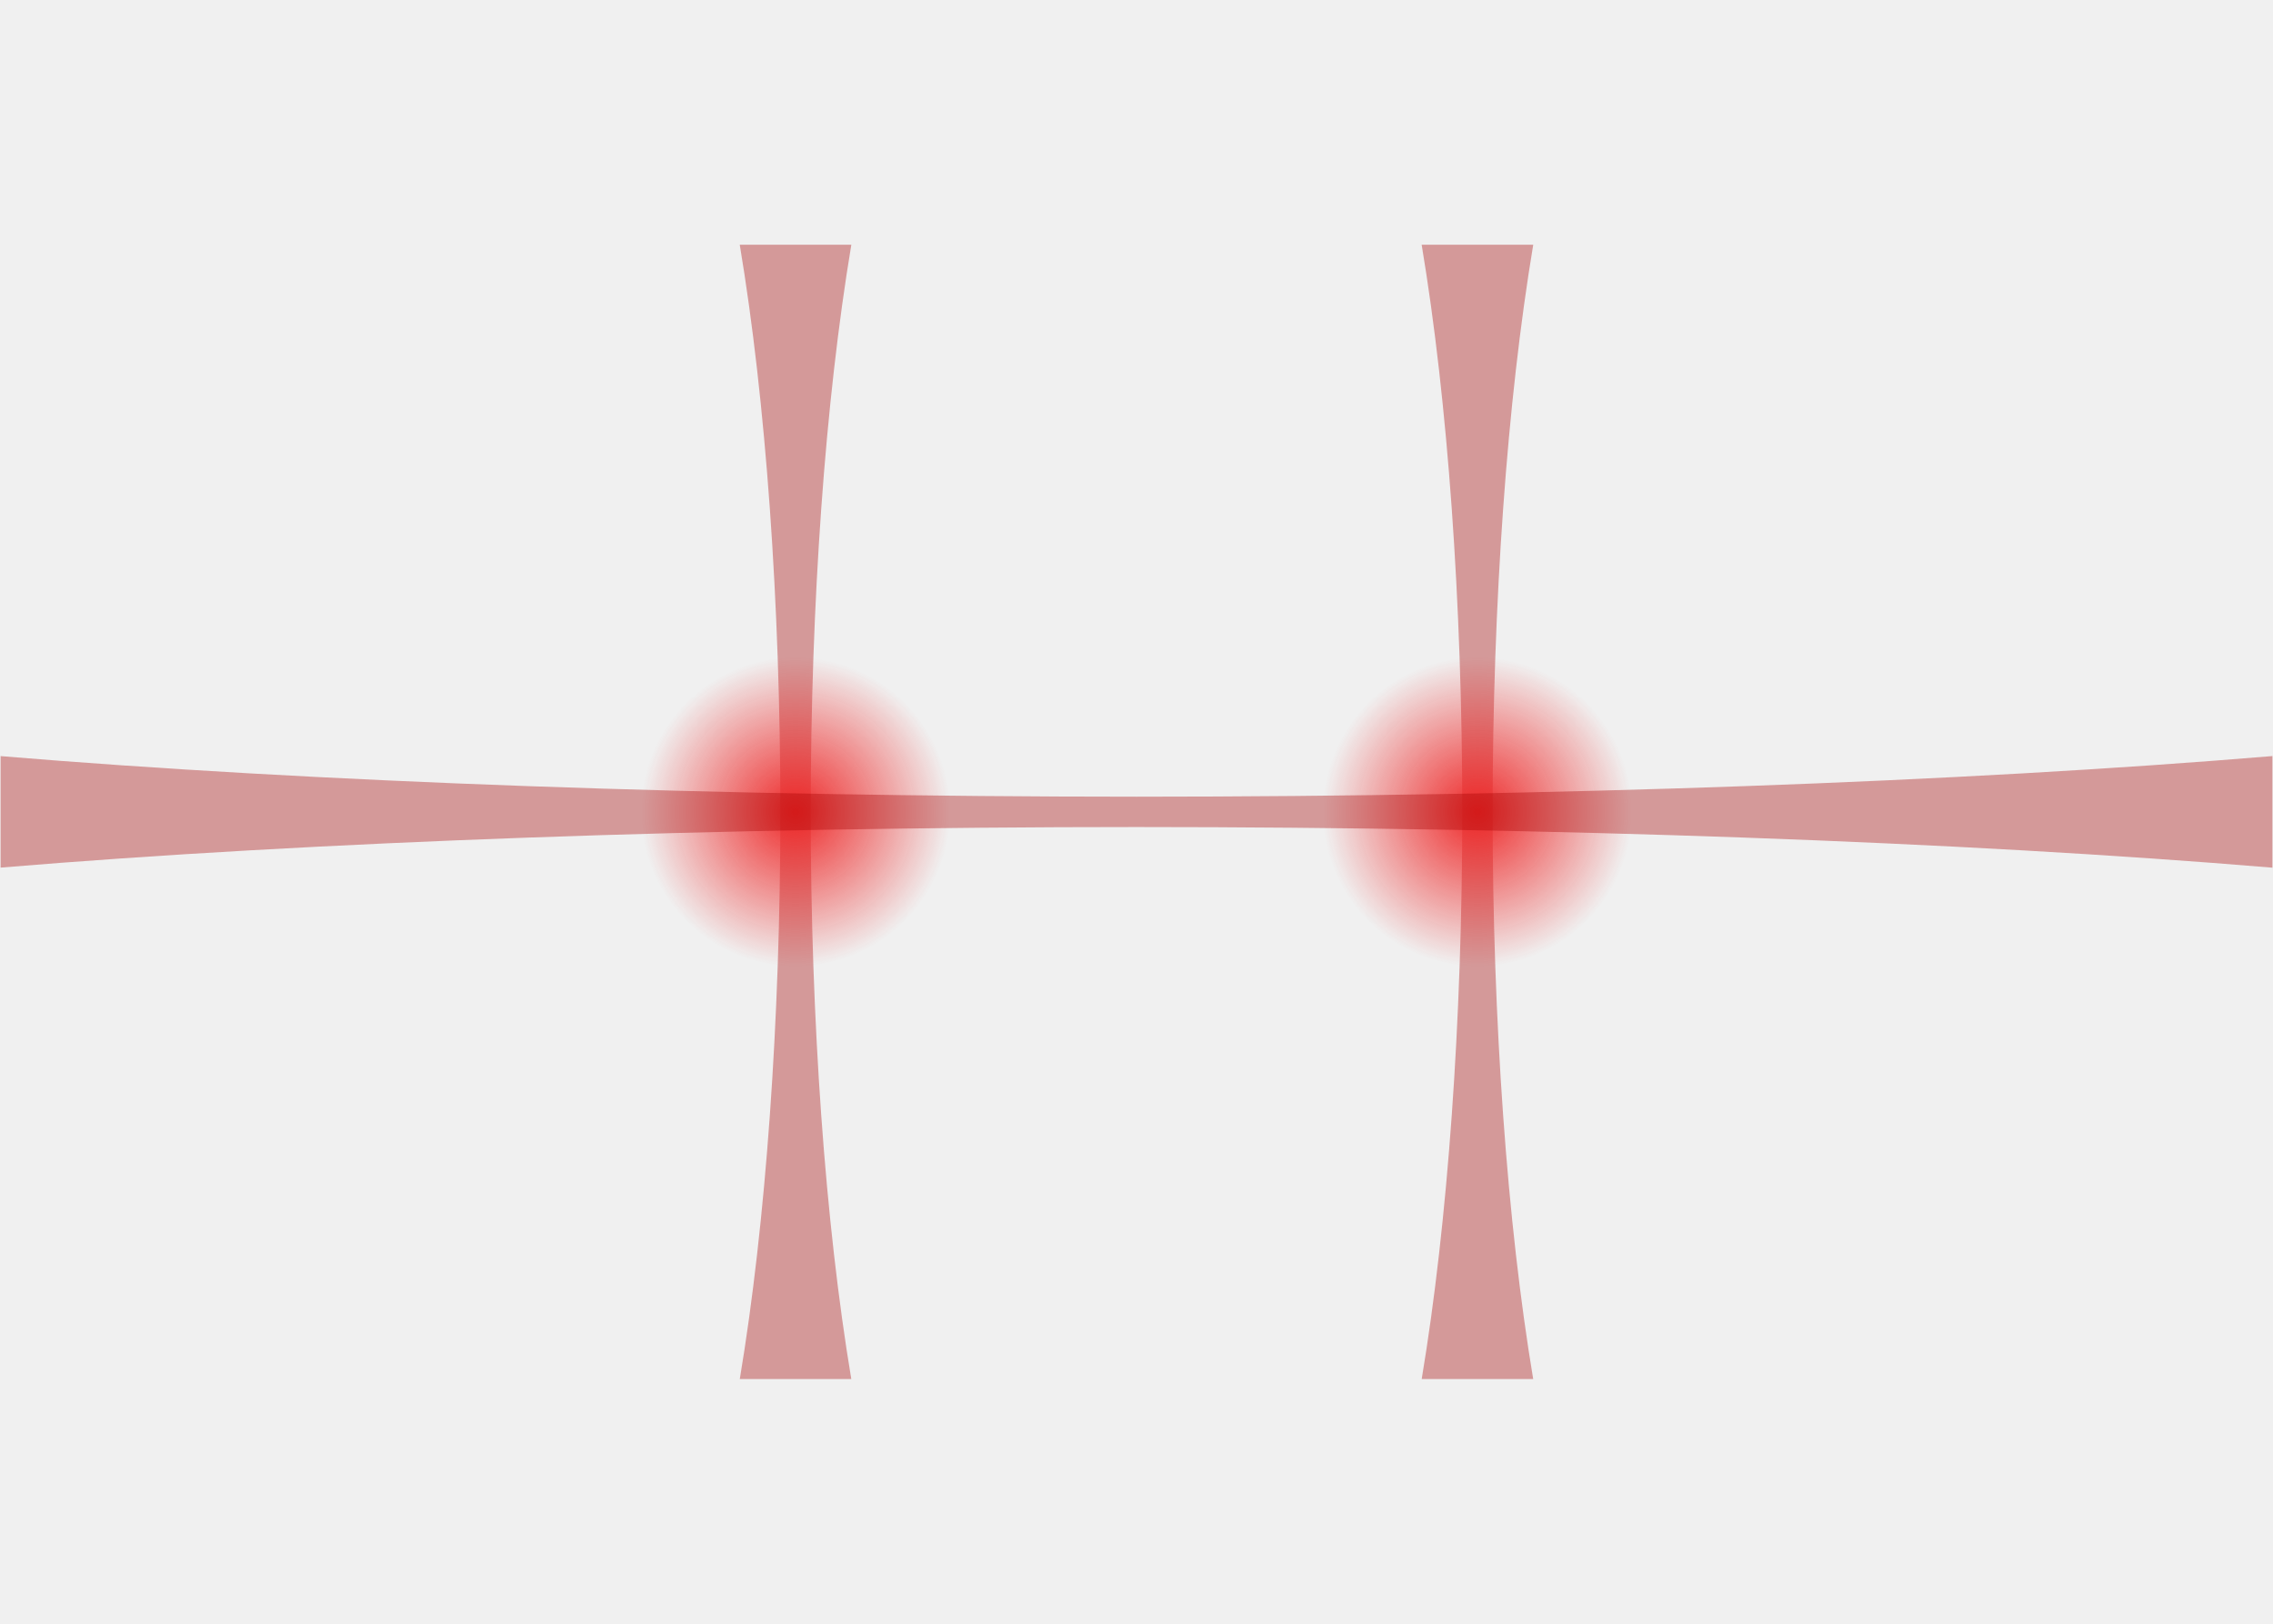
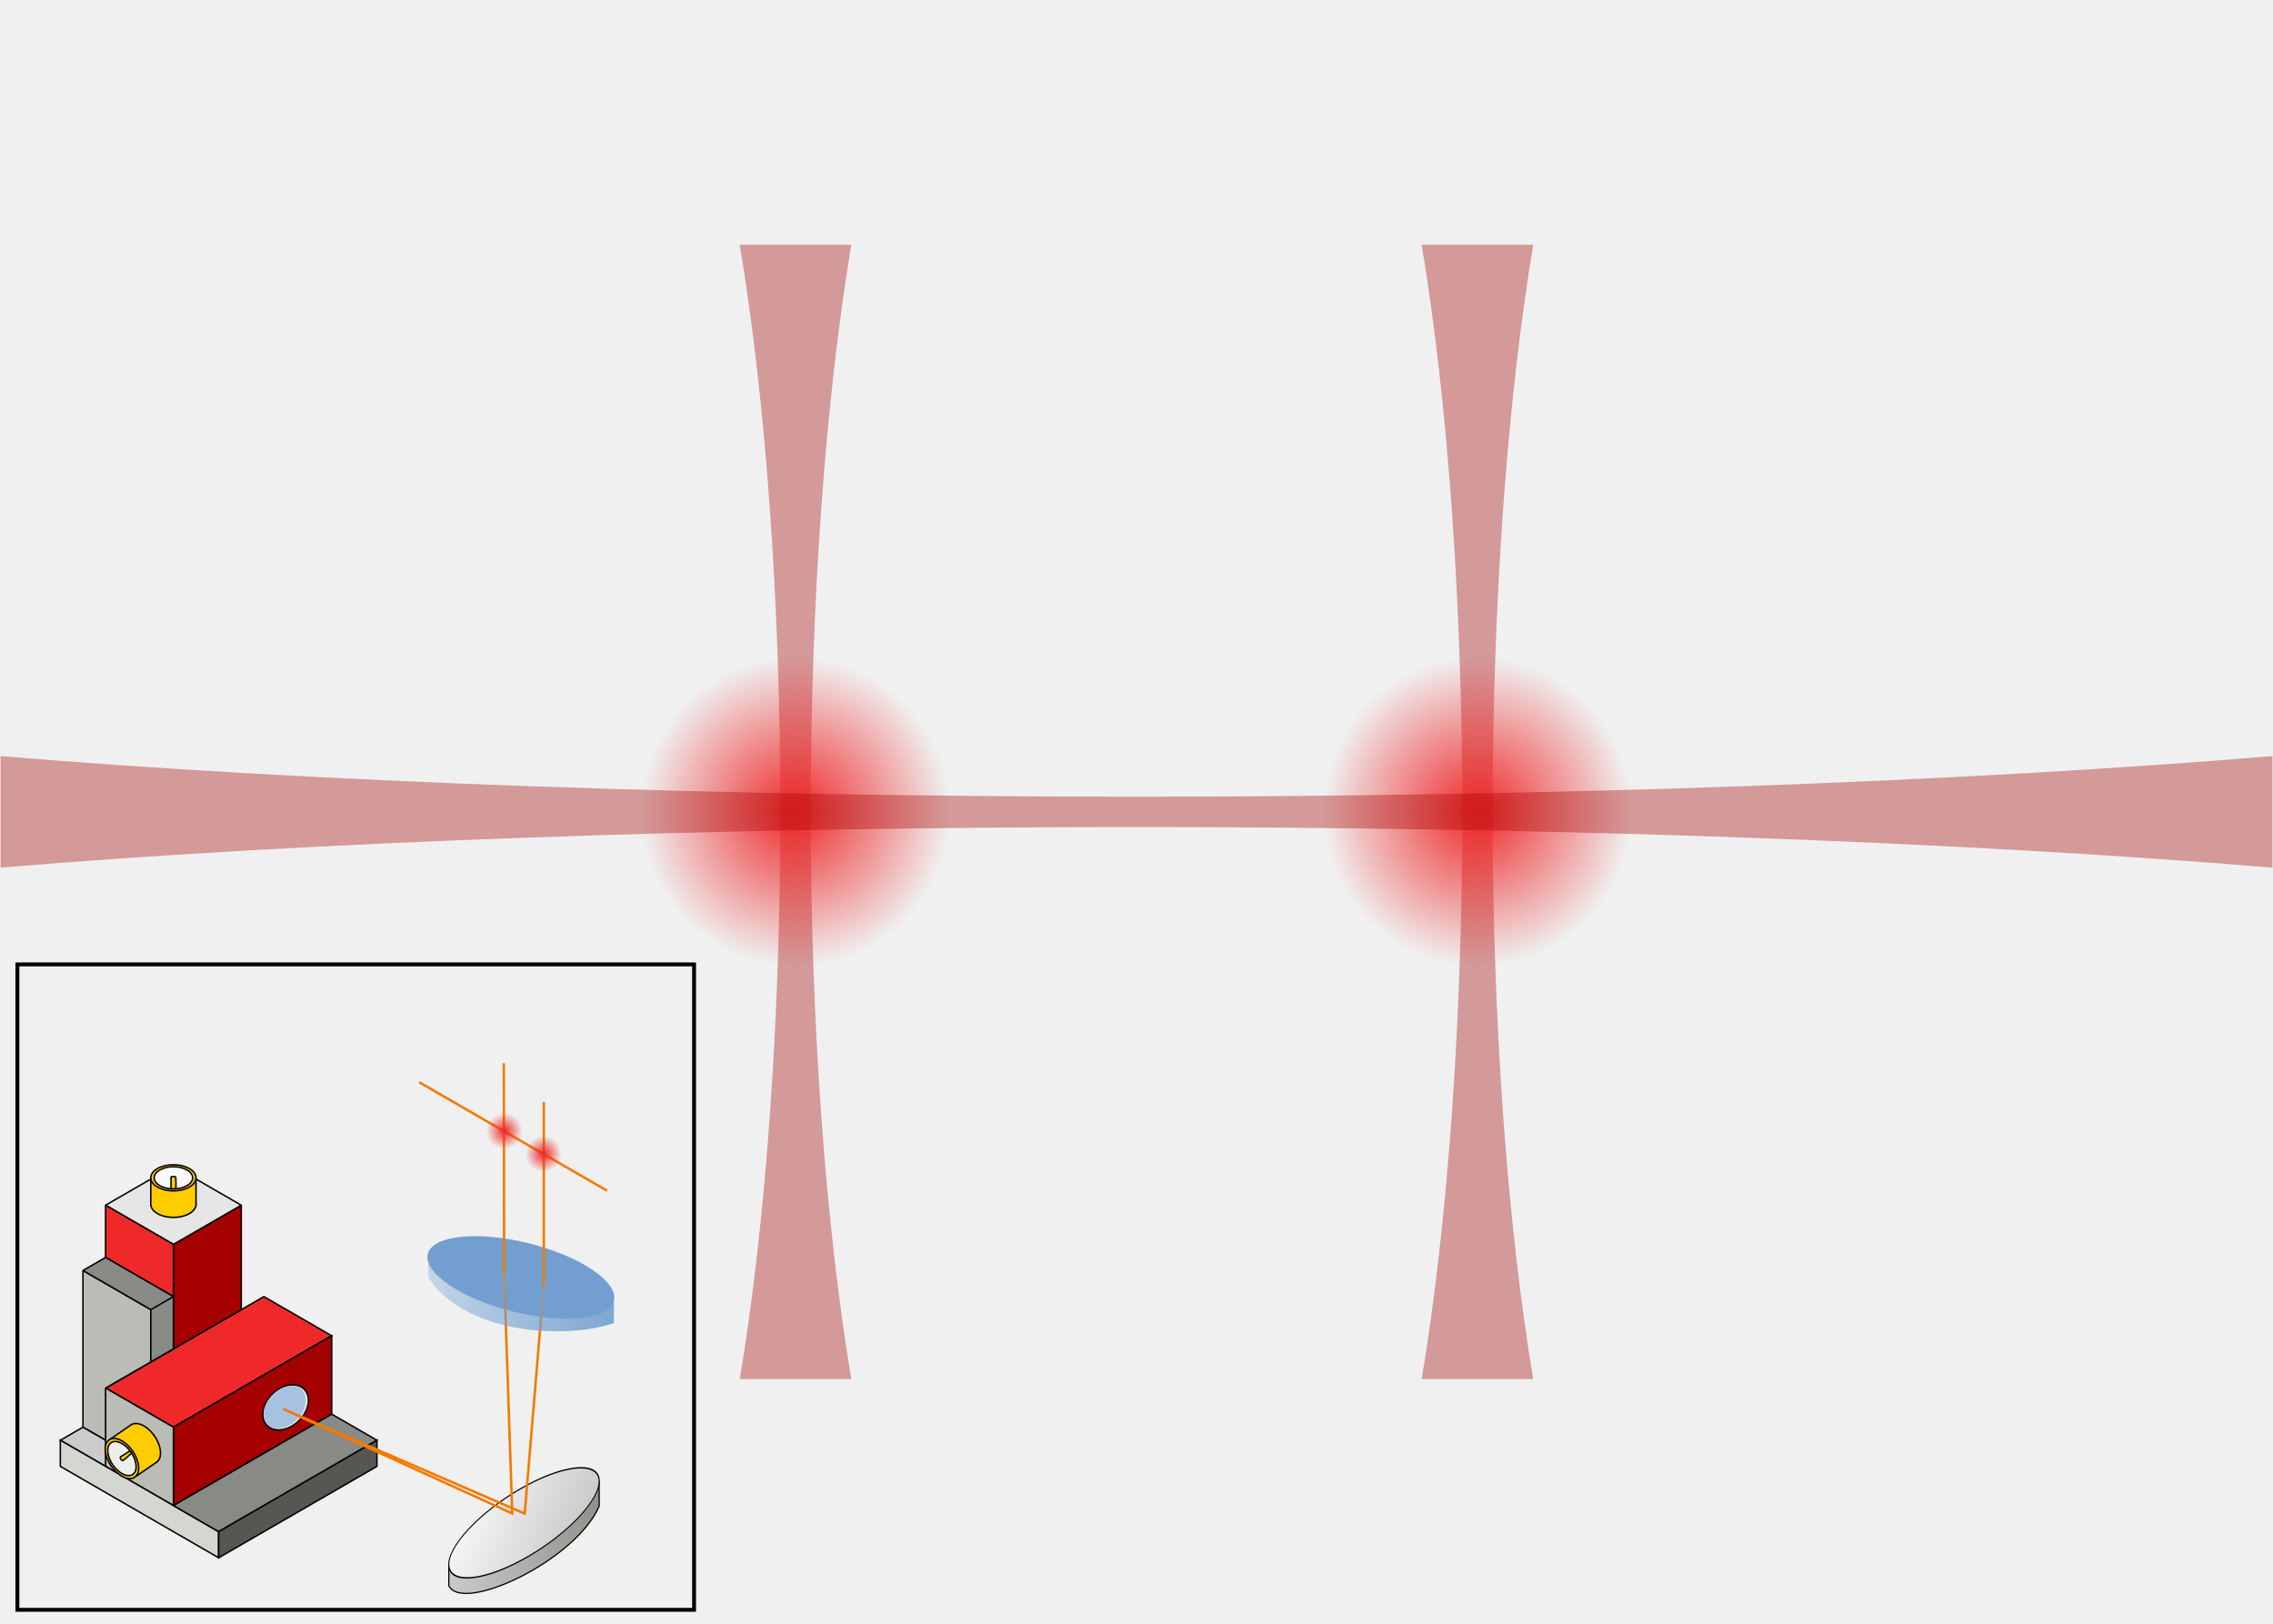
<svg xmlns="http://www.w3.org/2000/svg" xmlns:xlink="http://www.w3.org/1999/xlink" width="700pt" height="500pt" viewBox="0 0 246.944 176.389" version="1.1" id="svg8">
  <defs id="defs2">
    <marker orient="auto" refY="0.0" refX="0.0" id="marker7494" style="overflow:visible;">
      <path id="path7492" style="fill-rule:evenodd;stroke-width:0.625;stroke-linejoin:round;stroke:#f57900;stroke-opacity:1;fill:#f57900;fill-opacity:1" d="M 8.719,4.034 L -2.207,0.016 L 8.719,-4.002 C 6.973,-1.63 6.983,1.616 8.719,4.034 z " transform="scale(0.6) rotate(180) translate(0,0)" />
    </marker>
    <marker style="overflow:visible;" id="marker4746" refX="0.0" refY="0.0" orient="auto">
      <path transform="scale(0.6) rotate(180) translate(0,0)" d="M 8.719,4.034 L -2.207,0.016 L 8.719,-4.002 C 6.973,-1.63 6.983,1.616 8.719,4.034 z " style="fill-rule:evenodd;stroke-width:0.625;stroke-linejoin:round;stroke:#f57900;stroke-opacity:1;fill:#f57900;fill-opacity:1" id="path4744" />
    </marker>
    <marker style="overflow:visible;" id="marker2007" refX="0.0" refY="0.0" orient="auto">
      <path transform="scale(0.6) rotate(180) translate(0,0)" d="M 8.719,4.034 L -2.207,0.016 L 8.719,-4.002 C 6.973,-1.63 6.983,1.616 8.719,4.034 z " style="fill-rule:evenodd;stroke-width:0.625;stroke-linejoin:round;stroke:#729fcf;stroke-opacity:1;fill:#729fcf;fill-opacity:1" id="path2005" />
    </marker>
    <marker orient="auto" refY="0.0" refX="0.0" id="marker1863" style="overflow:visible;">
      <path id="path1861" style="fill-rule:evenodd;stroke-width:0.625;stroke-linejoin:round;stroke:#729fcf;stroke-opacity:1;fill:#729fcf;fill-opacity:1" d="M 8.719,4.034 L -2.207,0.016 L 8.719,-4.002 C 6.973,-1.63 6.983,1.616 8.719,4.034 z " transform="scale(0.6) rotate(180) translate(0,0)" />
    </marker>
    <marker style="overflow:visible;" id="marker1755" refX="0.0" refY="0.0" orient="auto">
      <path transform="scale(0.6) rotate(180) translate(0,0)" d="M 8.719,4.034 L -2.207,0.016 L 8.719,-4.002 C 6.973,-1.63 6.983,1.616 8.719,4.034 z " style="fill-rule:evenodd;stroke-width:0.625;stroke-linejoin:round;stroke:#729fcf;stroke-opacity:1;fill:#729fcf;fill-opacity:1" id="path1753" />
    </marker>
    <marker orient="auto" refY="0.0" refX="0.0" id="Arrow2Mend" style="overflow:visible;">
      <path id="path940" style="fill-rule:evenodd;stroke-width:0.625;stroke-linejoin:round;stroke:#729fcf;stroke-opacity:1;fill:#729fcf;fill-opacity:1" d="M 8.719,4.034 L -2.207,0.016 L 8.719,-4.002 C 6.973,-1.63 6.983,1.616 8.719,4.034 z " transform="scale(0.6) rotate(180) translate(0,0)" />
    </marker>
    <linearGradient id="linearGradient853">
      <stop style="stop-color:#ef2929;stop-opacity:1;" offset="0" id="stop849" />
      <stop style="stop-color:#ef2929;stop-opacity:0;" offset="1" id="stop851" />
    </linearGradient>
    <radialGradient xlink:href="#linearGradient853" id="radialGradient855" cx="123.472" cy="208.806" fx="123.472" fy="208.806" r="16.805" gradientUnits="userSpaceOnUse" gradientTransform="translate(-37.04168)" />
    <radialGradient xlink:href="#linearGradient853" id="radialGradient878" gradientUnits="userSpaceOnUse" cx="123.472" cy="208.806" fx="123.472" fy="208.806" r="16.805" gradientTransform="translate(37.04164)" />
+     <linearGradient xlink:href="#linearGradient888" id="linearGradient890" x1="1835.931" y1="690.628" x2="973.021" y2="391.006" gradientUnits="userSpaceOnUse" gradientTransform="translate(-28.97005,-45)" />
+     <linearGradient id="linearGradient888">
+       <stop style="stop-color:#888a85;stop-opacity:1;" offset="0" id="stop884" />
+       <stop style="stop-color:#888a85;stop-opacity:0;" offset="1" id="stop886" />
+     </linearGradient>
+     <linearGradient xlink:href="#linearGradient878" id="linearGradient880" x1="1573.213" y1="58.985" x2="2034.279" y2="444.775" gradientUnits="userSpaceOnUse" gradientTransform="translate(-38.0652,26.11532)" />
+     <linearGradient id="linearGradient878">
+       <stop style="stop-color:#f4f4f4;stop-opacity:1" offset="0" id="stop874" />
+       <stop style="stop-color:#b9b9b9;stop-opacity:1" offset="1" id="stop876" />
+     </linearGradient>
+     <linearGradient xlink:href="#linearGradient898" id="linearGradient900" x1="1907.403" y1="1383.455" x2="884.354" y2="1381.357" gradientUnits="userSpaceOnUse" gradientTransform="matrix(0.9987121,-0.1403686,0.1314748,1.066271,-217.1521,62.08553)" />
+     <linearGradient id="linearGradient898">
+       <stop style="stop-color:#729fcf;stop-opacity:1;" offset="0" id="stop894" />
+       <stop style="stop-color:#729fcf;stop-opacity:0;" offset="1" id="stop896" />
+     </linearGradient>
+     <radialGradient xlink:href="#linearGradient853" id="radialGradient855-3" cx="123.472" cy="208.806" fx="123.472" fy="208.806" r="16.805" gradientUnits="userSpaceOnUse" gradientTransform="matrix(0.1171708,0,0,0.1171708,40.33921,219.0032)" />
+     <radialGradient xlink:href="#linearGradient853" id="radialGradient855-3-2" cx="123.472" cy="208.806" fx="123.472" fy="208.806" r="16.805" gradientUnits="userSpaceOnUse" gradientTransform="matrix(0.1171708,0,0,0.1171708,44.59144,221.5073)" />
  </defs>
  <g id="layer1" transform="translate(0,-120.6111)">
    <path style="opacity:1;fill:#a40000;fill-opacity:0.363;fill-rule:nonzero;stroke:none;stroke-width:0.663;stroke-linecap:round;stroke-linejoin:miter;stroke-miterlimit:4;stroke-dasharray:none;stroke-dashoffset:0;stroke-opacity:0.436;paint-order:markers fill stroke" d="m 80.368,147.195 a 17.387,92.793 0 0 1 4.414,61.61 17.387,92.793 0 0 1 -4.409,61.61 h 5.815 0.483 5.815 a 17.387,92.793 0 0 1 -4.409,-61.61 17.387,92.793 0 0 1 4.414,-61.61 h -5.821 -0.483 z" id="rect815" />
    <path id="path829" d="m 154.452,147.195 a 17.387,92.793 0 0 1 4.414,61.61 17.387,92.793 0 0 1 -4.409,61.61 h 5.815 0.483 5.815 a 17.387,92.793 0 0 1 -4.409,-61.61 17.387,92.793 0 0 1 4.414,-61.61 h -5.821 -0.483 z" style="opacity:1;fill:#a40000;fill-opacity:0.363;fill-rule:nonzero;stroke:none;stroke-width:0.663;stroke-linecap:round;stroke-linejoin:miter;stroke-miterlimit:4;stroke-dasharray:none;stroke-dashoffset:0;stroke-opacity:0.436;paint-order:markers fill stroke" />
    <path style="opacity:1;fill:url(#radialGradient855);fill-opacity:1;fill-rule:nonzero;stroke:none;stroke-width:1.054;stroke-linecap:round;stroke-linejoin:miter;stroke-miterlimit:4;stroke-dasharray:none;stroke-dashoffset:0;stroke-opacity:0.436;paint-order:markers fill stroke" d="M 103.235,208.806 A 16.805,16.805 0 0 1 86.431,225.61 16.805,16.805 0 0 1 69.626,208.806 16.805,16.805 0 0 1 86.431,192.001 16.805,16.805 0 0 1 103.235,208.806 Z" id="path831" />
    <path style="opacity:1;fill:url(#radialGradient878);fill-opacity:1;fill-rule:nonzero;stroke:none;stroke-width:1.054;stroke-linecap:round;stroke-linejoin:miter;stroke-miterlimit:4;stroke-dasharray:none;stroke-dashoffset:0;stroke-opacity:0.436;paint-order:markers fill stroke" d="m 177.318,208.806 a 16.805,16.805 0 0 1 -16.805,16.805 16.805,16.805 0 0 1 -16.805,-16.805 16.805,16.805 0 0 1 16.805,-16.805 16.805,16.805 0 0 1 16.805,16.805 z" id="circle857" />
    <g id="g9155">
      <path id="path911" d="m -56.885,203.378 h 21.961" style="fill:#729fcf;fill-rule:evenodd;stroke:#729fcf;stroke-width:0.557;stroke-linecap:butt;stroke-linejoin:miter;stroke-miterlimit:4;stroke-dasharray:none;stroke-opacity:1;marker-end:url(#Arrow2Mend)" />
      <path style="fill:#729fcf;fill-rule:evenodd;stroke:#729fcf;stroke-width:0.557;stroke-linecap:butt;stroke-linejoin:miter;stroke-miterlimit:4;stroke-dasharray:none;stroke-opacity:1;marker-end:url(#marker1755)" d="m -56.885,207.089 h 21.961" id="path1751" />
      <path id="path1859" d="m -56.885,210.8 h 21.961" style="fill:#729fcf;fill-rule:evenodd;stroke:#729fcf;stroke-width:0.557;stroke-linecap:butt;stroke-linejoin:miter;stroke-miterlimit:4;stroke-dasharray:none;stroke-opacity:1;marker-end:url(#marker1863)" />
      <path style="fill:#729fcf;fill-rule:evenodd;stroke:#729fcf;stroke-width:0.557;stroke-linecap:butt;stroke-linejoin:miter;stroke-miterlimit:4;stroke-dasharray:none;stroke-opacity:1;marker-end:url(#marker2007)" d="m -56.885,214.512 h 21.961" id="path2003" />
      <rect y="204.836" x="-51.282" height="7.863" width="9.128" id="rect2183" style="opacity:1;fill:#ffffff;fill-opacity:0.363;fill-rule:nonzero;stroke:none;stroke-width:0.557;stroke-linecap:round;stroke-linejoin:miter;stroke-miterlimit:4;stroke-dasharray:none;stroke-dashoffset:0;stroke-opacity:0.436;paint-order:markers fill stroke" />
      <text id="text901" y="212.415" x="-50.198" style="font-style:normal;font-variant:normal;font-weight:normal;font-stretch:normal;font-size:2.362px;line-height:125%;font-family:'Liberation Sans';-inkscape-font-specification:'Liberation Sans';letter-spacing:0px;word-spacing:0px;fill:#204a87;fill-opacity:1;stroke:none;stroke-width:0.127px;stroke-linecap:butt;stroke-linejoin:miter;stroke-opacity:1" xml:space="preserve">
        <tspan style="font-size:10.797px;fill:#204a87;stroke-width:0.127px" y="212.415" x="-50.198" id="tspan899">B</tspan>
      </text>
+       <rect style="opacity:1;fill:none;fill-opacity:1;fill-rule:nonzero;stroke:#000000;stroke-width:0.422;stroke-linecap:round;stroke-linejoin:miter;stroke-miterlimit:4;stroke-dasharray:none;stroke-dashoffset:0;stroke-opacity:1;paint-order:markers fill stroke" id="rect1060" width="73.516" height="70.115" x="1.89" y="225.374" />
    </g>
    <path style="fill:none;fill-rule:evenodd;stroke:#f57900;stroke-width:1.065;stroke-linecap:butt;stroke-linejoin:miter;stroke-miterlimit:4;stroke-dasharray:none;stroke-opacity:1;marker-end:url(#marker4746)" d="m 176.24,357.369 -3.408,-3.408 c -2.004,-2.004 0.029,-4.965 -3.742,-3.742 -3.741,1.214 -5.607,0.264 -3.341,-3.341 5.631,-8.958 0.931,-5.613 -3.174,-3.174 -8.848,5.259 -5.955,-0.584 -3.976,-3.976 7.838,-13.432 0.854,-7.253 -4.477,-4.477 -8.577,4.466 -6.208,-0.209 -3.875,-3.875 4.575,-7.193 3.332,-7.682 -4.443,-4.443 -3.571,1.487 -1.664,-1.664 -4.544,-4.544 l -4.343,-4.343" id="path4724" />
    <path id="path7490" d="m 261.419,356.001 -3.408,-3.408 c -2.004,-2.004 0.029,-4.965 -3.742,-3.742 -3.741,1.214 -5.607,0.264 -3.341,-3.341 5.631,-8.958 0.931,-5.613 -3.174,-3.174 -8.848,5.259 -5.955,-0.584 -3.976,-3.976 7.838,-13.432 0.854,-7.253 -4.477,-4.477 -8.577,4.466 -6.208,-0.209 -3.875,-3.875 4.575,-7.193 3.332,-7.682 -4.443,-4.443 -3.571,1.487 -1.664,-1.664 -4.544,-4.544 l -4.343,-4.343" style="fill:none;fill-rule:evenodd;stroke:#f57900;stroke-width:1.065;stroke-linecap:butt;stroke-linejoin:miter;stroke-miterlimit:4;stroke-dasharray:none;stroke-opacity:1;marker-end:url(#marker7494)" />
    <path style="opacity:1;fill:#a40000;fill-opacity:0.363;fill-rule:nonzero;stroke:none;stroke-width:0.939;stroke-linecap:round;stroke-linejoin:miter;stroke-miterlimit:4;stroke-dasharray:none;stroke-dashoffset:0;stroke-opacity:0.436;paint-order:markers fill stroke" d="m 246.882,202.743 a 185.871,17.387 0 0 1 -123.409,4.414 185.871,17.387 0 0 1 -123.409,-4.409 v 5.815 0.483 5.815 A 185.871,17.387 0 0 1 123.472,210.454 185.871,17.387 0 0 1 246.882,214.868 v -5.821 -0.483 z" id="path9146" />
+     <g id="g12" transform="matrix(0.03527778,0,0,-0.03527778,4.097698,308.8538)">
+       <path d="m 696.449,1343.34 -487.5,-281.49 208.903,-120.62 487.539,281.48 z" style="fill:#ef2929;fill-opacity:1;fill-rule:evenodd;stroke:none" id="path16" />
+       <path d="M 696.449,1343.34 208.949,1061.86 417.852,941.227 905.391,1222.72 Z" style="fill:none;stroke:#000000;stroke-width:4.539;stroke-linecap:butt;stroke-linejoin:miter;stroke-miterlimit:4;stroke-dasharray:none;stroke-opacity:1" id="path18" />
+       <path d="M 417.852,941.23 V 699.98 l 487.539,281.481 v 241.249 z" style="fill:#a40000;fill-opacity:1;fill-rule:evenodd;stroke:none" id="path20" />
+       <path d="M 417.852,941.227 V 699.977 L 905.391,981.469 V 1222.72 Z" style="fill:none;stroke:#000000;stroke-width:4.539;stroke-linecap:butt;stroke-linejoin:miter;stroke-miterlimit:4;stroke-dasharray:none;stroke-opacity:1" id="path22" />
+       <path d="M 208.949,1061.85 V 820.602 L 417.852,699.98 v 241.25 z" style="fill:#babdb6;fill-opacity:1;fill-rule:evenodd;stroke:none" id="path24" />
+       <path d="M 208.949,1061.86 V 820.609 L 417.852,699.977 v 241.25 z" style="fill:none;stroke:#000000;stroke-width:4.539;stroke-linecap:butt;stroke-linejoin:miter;stroke-miterlimit:4;stroke-dasharray:none;stroke-opacity:1" id="path26" />
+       <path d="m 417.852,1182.48 v 321.68 l 208.949,120.62 V 1303.1 Z" style="fill:#a40000;fill-opacity:1;fill-rule:evenodd;stroke:none" id="path28" />
+       <path d="m 417.852,1182.48 v 321.68 l 208.949,120.63 v -321.68 z" style="fill:none;stroke:#000000;stroke-width:4.539;stroke-linecap:round;stroke-linejoin:bevel;stroke-miterlimit:4;stroke-dasharray:none;stroke-opacity:1" id="path30" />
+       <path d="m 417.852,1504.16 -208.903,120.62 208.903,120.63 208.949,-120.63 z" style="fill:#e6e6e6;fill-opacity:1;fill-rule:evenodd;stroke:none" id="path32" />
+       <path d="m 417.852,1504.16 -208.903,120.63 208.903,120.62 208.949,-120.62 z" style="fill:none;stroke:#000000;stroke-width:4.537;stroke-linecap:butt;stroke-linejoin:round;stroke-miterlimit:4;stroke-dasharray:none;stroke-opacity:1" id="path34" />
+       <path d="m 417.852,1182.48 v 321.68 l -208.903,120.62 v -562.93 z" style="fill:#ef2929;fill-opacity:1;fill-rule:evenodd;stroke:none" id="path36" />
+       <path d="m 417.852,1182.48 v 321.68 l -208.903,120.63 v -562.93 z" style="fill:none;stroke:#000000;stroke-width:4.539;stroke-linecap:round;stroke-linejoin:bevel;stroke-miterlimit:4;stroke-dasharray:none;stroke-opacity:1" id="path38" />
+       <path d="m 417.852,1182.48 v 160.86 l -208.903,120.63 v -402.11 z" style="fill:none;stroke:#000000;stroke-width:4.539;stroke-linecap:butt;stroke-linejoin:miter;stroke-miterlimit:4;stroke-dasharray:none;stroke-opacity:1" id="path40" />
+       <path d="M 348.199,1142.28 V 1303.1 L 139.301,1423.77 V 941.23 l 69.648,-40.199 v 160.819 z" style="fill:#babdb6;fill-opacity:1;fill-rule:evenodd;stroke:none" id="path42" />
+       <path d="m 348.199,1142.29 v 160.82 L 139.301,1423.77 V 941.227 l 69.648,-40.188 v 160.821 z" style="fill:none;stroke:#000000;stroke-width:4.539;stroke-linecap:round;stroke-linejoin:bevel;stroke-miterlimit:4;stroke-dasharray:none;stroke-opacity:1" id="path44" />
+       <path d="m 139.301,1423.77 69.648,40.19 208.903,-120.62 v -160.86 l -69.653,-40.2 v 160.82 z" style="fill:#888a85;fill-opacity:1;fill-rule:evenodd;stroke:none" id="path46" />
+       <path d="m 139.301,1423.77 69.648,40.2 208.903,-120.63 v -160.86 l -69.653,-40.19 v 160.82 z" style="fill:none;stroke:#000000;stroke-width:4.539;stroke-linecap:round;stroke-linejoin:bevel;stroke-miterlimit:4;stroke-dasharray:none;stroke-opacity:1" id="path48" />
+       <path d="m 348.199,1303.11 69.653,40.23" style="fill:none;stroke:#000000;stroke-width:4.539;stroke-linecap:round;stroke-linejoin:bevel;stroke-miterlimit:4;stroke-dasharray:none;stroke-opacity:1" id="path50" />
+       <path d="M 208.949,820.602 69.648,901.031 139.301,941.23 208.949,901.031 Z" style="fill:#cccccc;fill-opacity:1;fill-rule:evenodd;stroke:none" id="path52" />
+       <path d="m 208.949,820.609 -139.301,80.43 69.653,40.188 69.648,-40.188 z" style="fill:none;stroke:#000000;stroke-width:4.539;stroke-linecap:butt;stroke-linejoin:miter;stroke-miterlimit:4;stroke-dasharray:none;stroke-opacity:1" id="path54" />
+       <path d="M 69.648,901.031 557.148,619.551 V 539.16 L 69.648,820.602 Z" style="fill:#d3d7cf;fill-opacity:1;fill-rule:evenodd;stroke:none" id="path56" />
+       <path d="M 69.648,901.039 557.148,619.547 V 539.156 L 69.648,820.609 Z" style="fill:none;stroke:#000000;stroke-width:4.539;stroke-linecap:butt;stroke-linejoin:miter;stroke-miterlimit:4;stroke-dasharray:none;stroke-opacity:1" id="path58" />
+       <path d="M 557.148,619.551 1044.65,901.031 905.391,981.461 417.852,699.98 Z" style="fill:#888a85;fill-opacity:1;fill-rule:evenodd;stroke:none" id="path60" />
+       <path d="M 557.148,619.547 1044.65,901.039 905.391,981.469 417.852,699.977 Z" style="fill:none;stroke:#000000;stroke-width:4.539;stroke-linecap:butt;stroke-linejoin:miter;stroke-miterlimit:4;stroke-dasharray:none;stroke-opacity:1" id="path62" />
+       <path d="m 557.148,539.16 v 80.391 l 487.502,281.48 v -80.429 z" style="fill:#555753;fill-opacity:1;fill-rule:evenodd;stroke:none" id="path64" />
+       <path d="m 557.148,539.156 v 80.391 l 487.502,281.492 v -80.43 z" style="fill:none;stroke:#000000;stroke-width:4.539;stroke-linecap:butt;stroke-linejoin:miter;stroke-miterlimit:4;stroke-dasharray:none;stroke-opacity:1" id="path66" />
+       <path d="M 348.199,1624.78 H 487.5 v 80.43 H 348.199 Z" style="fill:#ffcc00;fill-opacity:1;fill-rule:evenodd;stroke:none" id="path78" />
+       <path d="m 348.199,1623.54 v 80.43" style="fill:none;stroke:#000000;stroke-width:4.539;stroke-linecap:butt;stroke-linejoin:miter;stroke-miterlimit:4;stroke-dasharray:none;stroke-opacity:1" id="path80" />
+       <path d="m 487.5,1623.54 v 80.43 z" style="fill:none;stroke:#000000;stroke-width:4.539;stroke-linecap:butt;stroke-linejoin:miter;stroke-miterlimit:4;stroke-dasharray:none;stroke-opacity:1" id="path82" />
+       <path d="m 487.5,1627.44 c 0,-14.38 -13.281,-27.62 -34.801,-34.8 -21.57,-7.19 -48.09,-7.19 -69.648,0 -21.571,7.18 -34.852,20.42 -34.852,34.8" style="fill:#ffcc00;fill-opacity:1;fill-rule:nonzero;stroke:none" id="path84" />
+       <path d="m 487.5,1627.44 c 0,-14.37 -13.281,-27.61 -34.801,-34.8 -21.57,-7.19 -48.09,-7.19 -69.648,0 -21.571,7.19 -34.852,20.43 -34.852,34.8" style="fill:none;stroke:#000000;stroke-width:4.539;stroke-linecap:butt;stroke-linejoin:miter;stroke-miterlimit:100;stroke-dasharray:none;stroke-opacity:1" id="path86" />
+       <path d="m 487.5,1709.16 c 0,-22.23 -31.172,-40.2 -69.648,-40.2 -38.442,0 -69.653,17.97 -69.653,40.2 0,22.19 31.211,40.19 69.653,40.19 38.476,0 69.648,-18 69.648,-40.19 z" style="fill:#ffcc00;fill-opacity:1;fill-rule:nonzero;stroke:none" id="path88" />
+       <path d="m 487.5,1709.16 c 0,-22.23 -31.172,-40.19 -69.648,-40.19 -38.442,0 -69.653,17.96 -69.653,40.19 0,22.19 31.211,40.2 69.653,40.2 38.476,0 69.648,-18.01 69.648,-40.2 z" style="fill:none;stroke:#000000;stroke-width:4.539;stroke-linecap:butt;stroke-linejoin:miter;stroke-miterlimit:100;stroke-dasharray:none;stroke-opacity:1" id="path90" />
+       <path d="m 477.109,1709.16 c 0,-18.91 -26.519,-34.22 -59.257,-34.22 -32.692,0 -59.223,15.31 -59.223,34.22 0,18.87 26.531,34.18 59.223,34.18 32.738,0 59.257,-15.31 59.257,-34.18 z" style="fill:#f9f9f9;fill-opacity:1;fill-rule:nonzero;stroke:none" id="path92" />
+       <path d="m 477.109,1709.16 c 0,-18.91 -26.519,-34.22 -59.257,-34.22 -32.692,0 -59.223,15.31 -59.223,34.22 0,18.87 26.531,34.18 59.223,34.18 32.738,0 59.257,-15.31 59.257,-34.18 z" style="fill:none;stroke:#000000;stroke-width:4.539;stroke-linecap:butt;stroke-linejoin:miter;stroke-miterlimit:100;stroke-dasharray:none;stroke-opacity:1" id="path94" />
+       <path d="m 424.73,1709.16 c 0,-1.329 4.041,-23.008 1.322,-32.247 -1.761,-5.985 -10.087,-1.139 -11.576,-1.139 -3.793,0 -3.455,31.196 -3.455,33.386 0,2.19 3.039,3.94 6.832,3.94 3.789,0 6.878,-1.75 6.878,-3.94 z" style="fill:#ffcc00;fill-opacity:1;fill-rule:nonzero;stroke:none" id="path96" />
+       <path d="m 425.26,1710.352 c 0,-1.239 1.342,-34.198 -0.499,-34.569 -1.412,-0.285 -14.412,-1.575 -14.324,0.068 0.375,6.993 0.192,32.26 0.054,34.833 -0.118,2.187 3.569,2.427 7.362,2.427 3.789,0 7.408,-0.568 7.408,-2.758 z" style="fill:none;stroke:#000000;stroke-width:4.539;stroke-linecap:butt;stroke-linejoin:miter;stroke-miterlimit:100;stroke-dasharray:none;stroke-opacity:1" id="path98" />
+       <path d="M 368.305,834.971 289.513,949.825 223.198,904.329 301.99,789.475 Z" style="fill:#ffcc00;fill-opacity:1;fill-rule:evenodd;stroke:none" id="path100" />
+       <path d="M 369.328,835.69 303.013,790.194" style="fill:#ffd42a;fill-opacity:1;fill-rule:evenodd;stroke:none" id="path102" />
+       <path d="M 369.321,835.684 303.011,790.185" style="fill:none;stroke:#000000;stroke-width:4.539;stroke-linecap:butt;stroke-linejoin:miter;stroke-miterlimit:4;stroke-dasharray:none;stroke-opacity:1" id="path104" />
+       <path d="M 290.524,950.542 224.21,905.046 Z" style="fill:#ffd42a;fill-opacity:1;fill-rule:evenodd;stroke:none" id="path106" />
+       <path d="M 290.529,950.539 224.206,905.042 Z" style="fill:none;stroke:#000000;stroke-width:4.539;stroke-linecap:butt;stroke-linejoin:miter;stroke-miterlimit:4;stroke-dasharray:none;stroke-opacity:1" id="path108" />
+       <path d="m 287.327,948.332 c 11.837,8.139 30.288,4.699 48.416,-9.018 18.088,-13.68 33.117,-35.607 39.404,-57.427 6.251,-21.819 2.822,-40.267 -9.014,-48.414" style="fill:#ffcc00;fill-opacity:1;fill-rule:nonzero;stroke:none" id="path110" />
+       <path d="m 287.325,948.327 c 11.844,8.141 30.288,4.714 48.416,-9.006 18.094,-13.691 33.118,-35.611 39.4,-57.432 6.256,-21.826 2.819,-40.276 -9.01,-48.417" style="fill:none;stroke:#000000;stroke-width:4.539;stroke-linecap:butt;stroke-linejoin:miter;stroke-miterlimit:100;stroke-dasharray:none;stroke-opacity:1" id="path112" />
+       <path d="m 219.959,902.115 c 18.296,12.571 50.785,-2.949 72.557,-34.66 21.732,-31.727 24.544,-67.628 6.245,-80.192 -18.334,-12.583 -50.828,2.969 -72.56,34.695 -21.773,31.715 -24.573,67.574 -6.242,80.157 z" style="fill:#ffcc00;fill-opacity:1;fill-rule:nonzero;stroke:none" id="path114" />
+       <path d="m 219.959,902.115 c 18.301,12.568 50.783,-2.942 72.556,-34.656 21.739,-31.73 24.543,-67.624 6.247,-80.2 -18.33,-12.578 -50.823,2.978 -72.561,34.703 -21.775,31.703 -24.577,67.574 -6.242,80.153 z" style="fill:none;stroke:#000000;stroke-width:4.539;stroke-linecap:butt;stroke-linejoin:miter;stroke-miterlimit:100;stroke-dasharray:none;stroke-opacity:1" id="path116" />
+       <path d="m 225.834,893.544 c 15.573,10.652 43.229,-2.533 61.73,-29.51 18.474,-26.982 20.876,-57.512 5.277,-68.169 -15.554,-10.688 -43.172,2.505 -61.684,29.479 -18.508,26.975 -20.876,57.512 -5.322,68.2 z" style="fill:#eeeeec;fill-opacity:1;fill-rule:nonzero;stroke:none" id="path118" />
+       <path d="m 255.484,850.338 c 1.789,1.221 29.363,18.747 31.508,15.661 2.113,-3.129 -21.961,-25.75 -23.75,-26.971 -1.831,-1.229 -5.028,0.3 -7.154,3.434 -2.153,3.129 -2.436,6.647 -0.604,7.877 z" style="fill:#ffcc00;fill-opacity:1;fill-rule:nonzero;stroke:none" id="path122" />
+       <path d="m 225.838,893.544 c 15.568,10.655 43.221,-2.535 61.726,-29.511 18.475,-26.986 20.881,-57.519 5.273,-68.174 -15.558,-10.689 -43.171,2.501 -61.686,29.487 -18.504,26.976 -20.875,57.512 -5.314,68.197 z" style="fill:none;stroke:#000000;stroke-width:4.539;stroke-linecap:butt;stroke-linejoin:miter;stroke-miterlimit:100;stroke-dasharray:none;stroke-opacity:1" id="path120" />
+       <path d="m 255.487,850.343 c 7.228,4.467 21.477,13.062 26.318,16.433 2.396,1.669 8.561,-3.474 6.66,-5.691 -5.533,-6.452 -17.336,-14.898 -25.22,-22.053 -1.838,-1.235 -5.032,0.304 -7.148,3.428 -2.161,3.13 -2.449,6.652 -0.611,7.883 z" style="fill:none;stroke:#000000;stroke-width:4.539;stroke-linecap:butt;stroke-linejoin:miter;stroke-miterlimit:100;stroke-dasharray:none;stroke-opacity:1" id="path124" />
+       <ellipse style="opacity:1;fill:#e6e6e6;fill-opacity:1;fill-rule:nonzero;stroke:#000000;stroke-width:4.657;stroke-linecap:round;stroke-linejoin:bevel;stroke-miterlimit:4;stroke-dasharray:none;stroke-dashoffset:0;stroke-opacity:1;paint-order:markers fill stroke" id="path1158" cx="700.735" cy="-849.892" transform="matrix(0.9748329,0.2229368,-0.09471189,-0.9955047,0,0)" rx="71.596" ry="67.969" />
+       <path style="opacity:1;fill:#a6c2e0;fill-opacity:1;fill-rule:nonzero;stroke:none;stroke-width:4.214;stroke-linecap:round;stroke-linejoin:bevel;stroke-miterlimit:4;stroke-dasharray:none;stroke-dashoffset:0;stroke-opacity:1;paint-order:markers fill stroke" d="m 825.034,1016.752 c -3.311,-34.61 -35.1,-69.286 -71.001,-77.45 -35.902,-8.164 -62.321,12.943 -58.015,49.21 4.099,34.526 37.42,70.943 73.322,79.107 35.902,8.164 59.007,-16.257 55.695,-50.867 z" id="ellipse1160" />
+       <ellipse style="opacity:1;fill:#729fcf;fill-opacity:1;fill-rule:nonzero;stroke:none;stroke-width:23.424;stroke-linecap:round;stroke-linejoin:miter;stroke-miterlimit:4;stroke-dasharray:none;stroke-dashoffset:0;stroke-opacity:0.918;paint-order:markers fill stroke" id="path868" cx="1156.955" cy="-1719.6" transform="matrix(0.970704,-0.2402784,-0.2122105,-0.977224,0,0)" rx="295.564" ry="107.891" />
+       <path style="fill:url(#linearGradient890);fill-opacity:1;fill-rule:evenodd;stroke:#000000;stroke-width:3.75;stroke-linecap:butt;stroke-linejoin:miter;stroke-miterlimit:4;stroke-dasharray:none;stroke-opacity:1" d="m 1266.051,516.97 v -63.559 c 41.1,-86.881 391.18,76.884 463.143,245.033 l -0.22,77.266" id="path882" />
+       <ellipse style="opacity:1;fill:url(#linearGradient880);fill-opacity:1;fill-rule:nonzero;stroke:#000000;stroke-width:3.838;stroke-linecap:round;stroke-linejoin:miter;stroke-miterlimit:4;stroke-dasharray:none;stroke-dashoffset:0;stroke-opacity:1;paint-order:markers fill stroke" id="path870" cx="1702.781" cy="206.861" transform="matrix(0.8657266,0.5005171,0.113116,-0.9935818,0,0)" rx="267.262" ry="104.889" />
+       <path style="fill:none;fill-rule:evenodd;stroke:#f57900;stroke-width:7.5px;stroke-linecap:butt;stroke-linejoin:miter;stroke-opacity:1" d="m 1435.385,2062 1.004,-648.549 25.009,-737.95 -705.381,321.872 743.758,-322.272 58.81,705.851 0.061,561.89" id="path872" />
+       <path style="fill:url(#linearGradient900);fill-opacity:1;fill-rule:evenodd;stroke:none;stroke-width:7.806px;stroke-linecap:butt;stroke-linejoin:miter;stroke-opacity:1" d="m 1201.11,1473.787 2.877,-73.427 c 124.426,-183.041 441.881,-185.068 570.326,-138.196 l 0.067,64.403" id="path892" />
+     </g>
+     <path style="fill:#f57900;fill-rule:evenodd;stroke:#f57900;stroke-width:0.265px;stroke-linecap:butt;stroke-linejoin:miter;stroke-opacity:1" d="m 45.546,238.177 20.416,11.787" id="path1184" />
+     <path style="opacity:1;fill:url(#radialGradient855-3);fill-opacity:1;fill-rule:nonzero;stroke:none;stroke-width:0.124;stroke-linecap:round;stroke-linejoin:miter;stroke-miterlimit:4;stroke-dasharray:none;stroke-dashoffset:0;stroke-opacity:0.436;paint-order:markers fill stroke" d="m 56.776,243.469 a 1.969,1.969 0 0 1 -1.969,1.969 1.969,1.969 0 0 1 -1.969,-1.969 1.969,1.969 0 0 1 1.969,-1.969 1.969,1.969 0 0 1 1.969,1.969 z" id="path831-6" />
+     <path style="opacity:1;fill:url(#radialGradient855-3-2);fill-opacity:1;fill-rule:nonzero;stroke:none;stroke-width:0.124;stroke-linecap:round;stroke-linejoin:miter;stroke-miterlimit:4;stroke-dasharray:none;stroke-dashoffset:0;stroke-opacity:0.436;paint-order:markers fill stroke" d="m 61.028,245.973 a 1.969,1.969 0 0 1 -1.969,1.969 1.969,1.969 0 0 1 -1.969,-1.969 1.969,1.969 0 0 1 1.969,-1.969 1.969,1.969 0 0 1 1.969,1.969 z" id="path831-6-8" />
  </g>
</svg>
